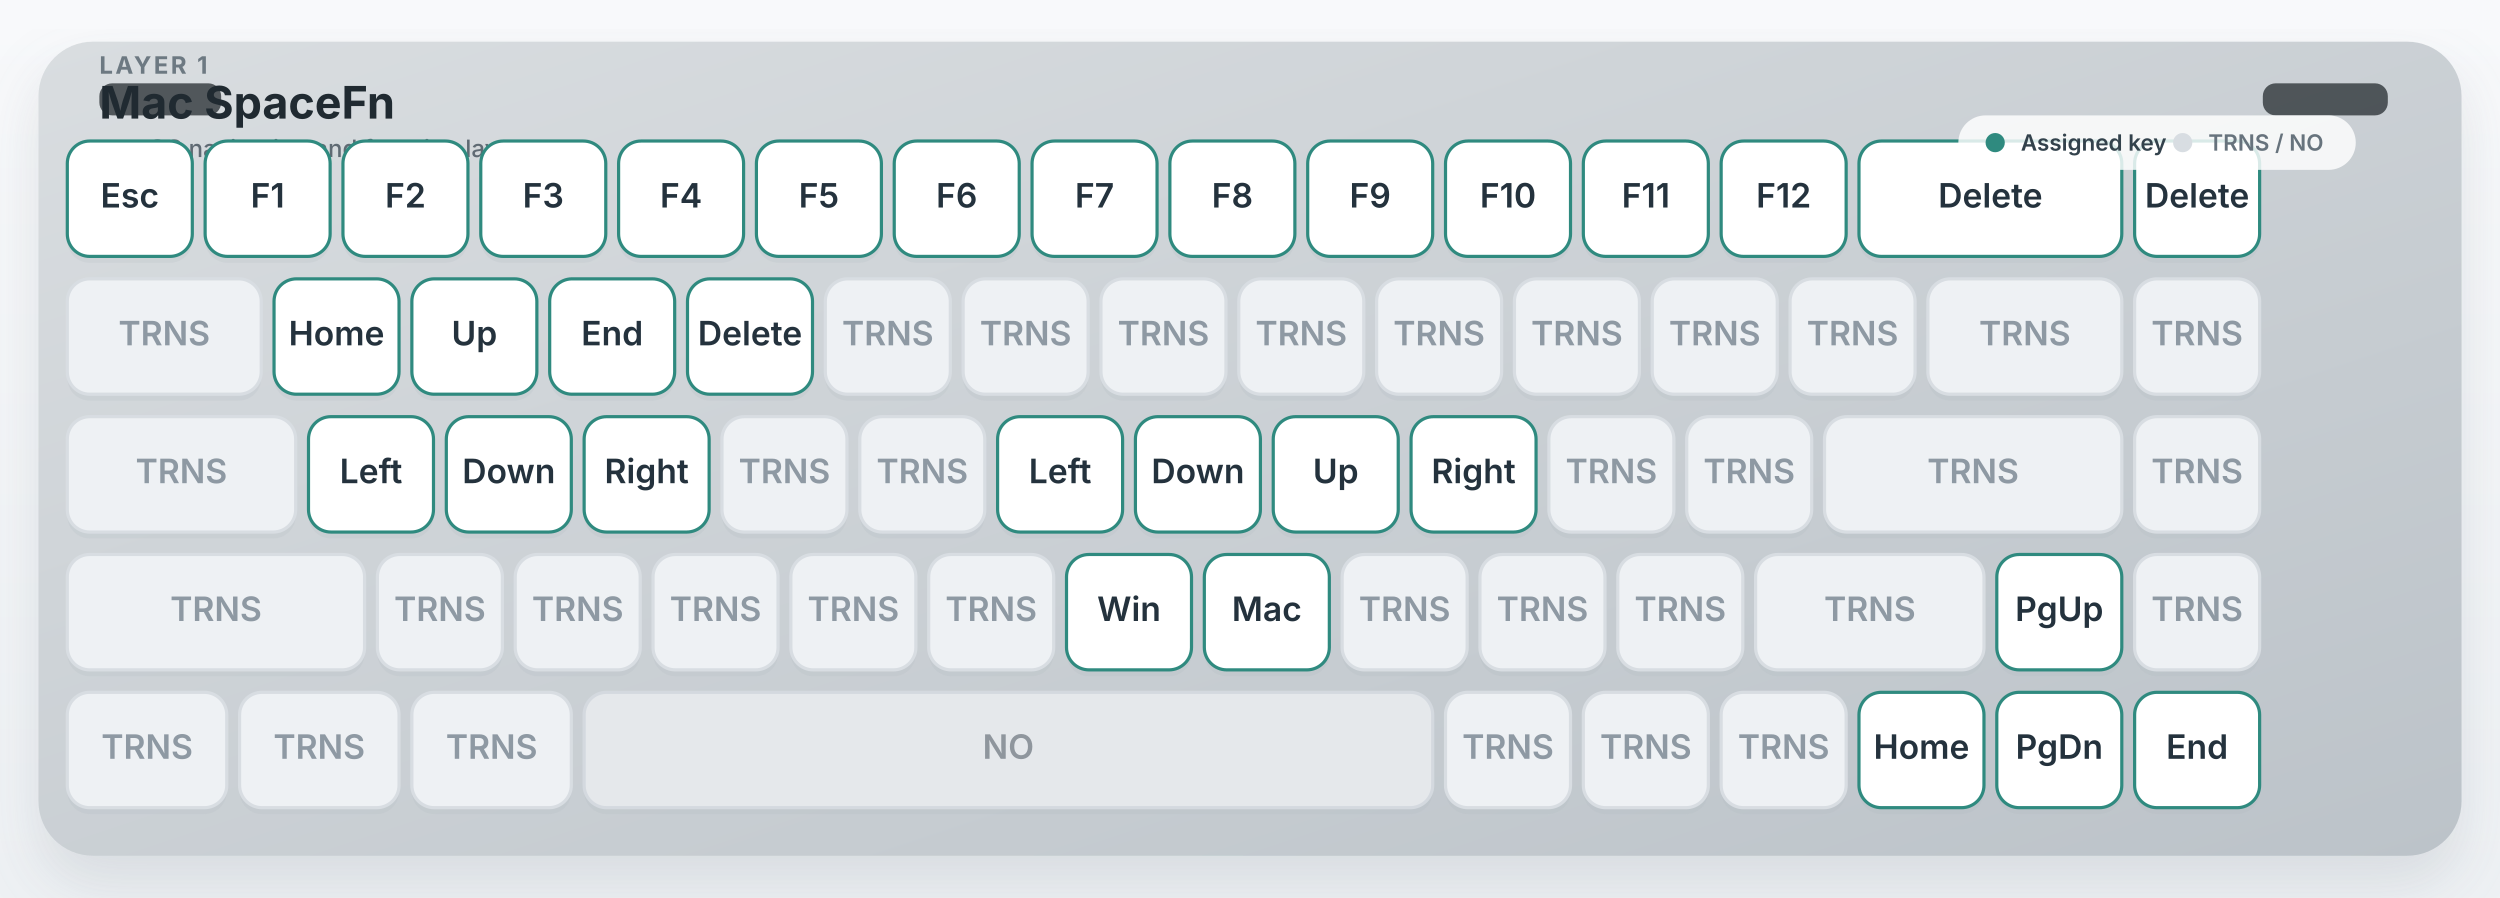
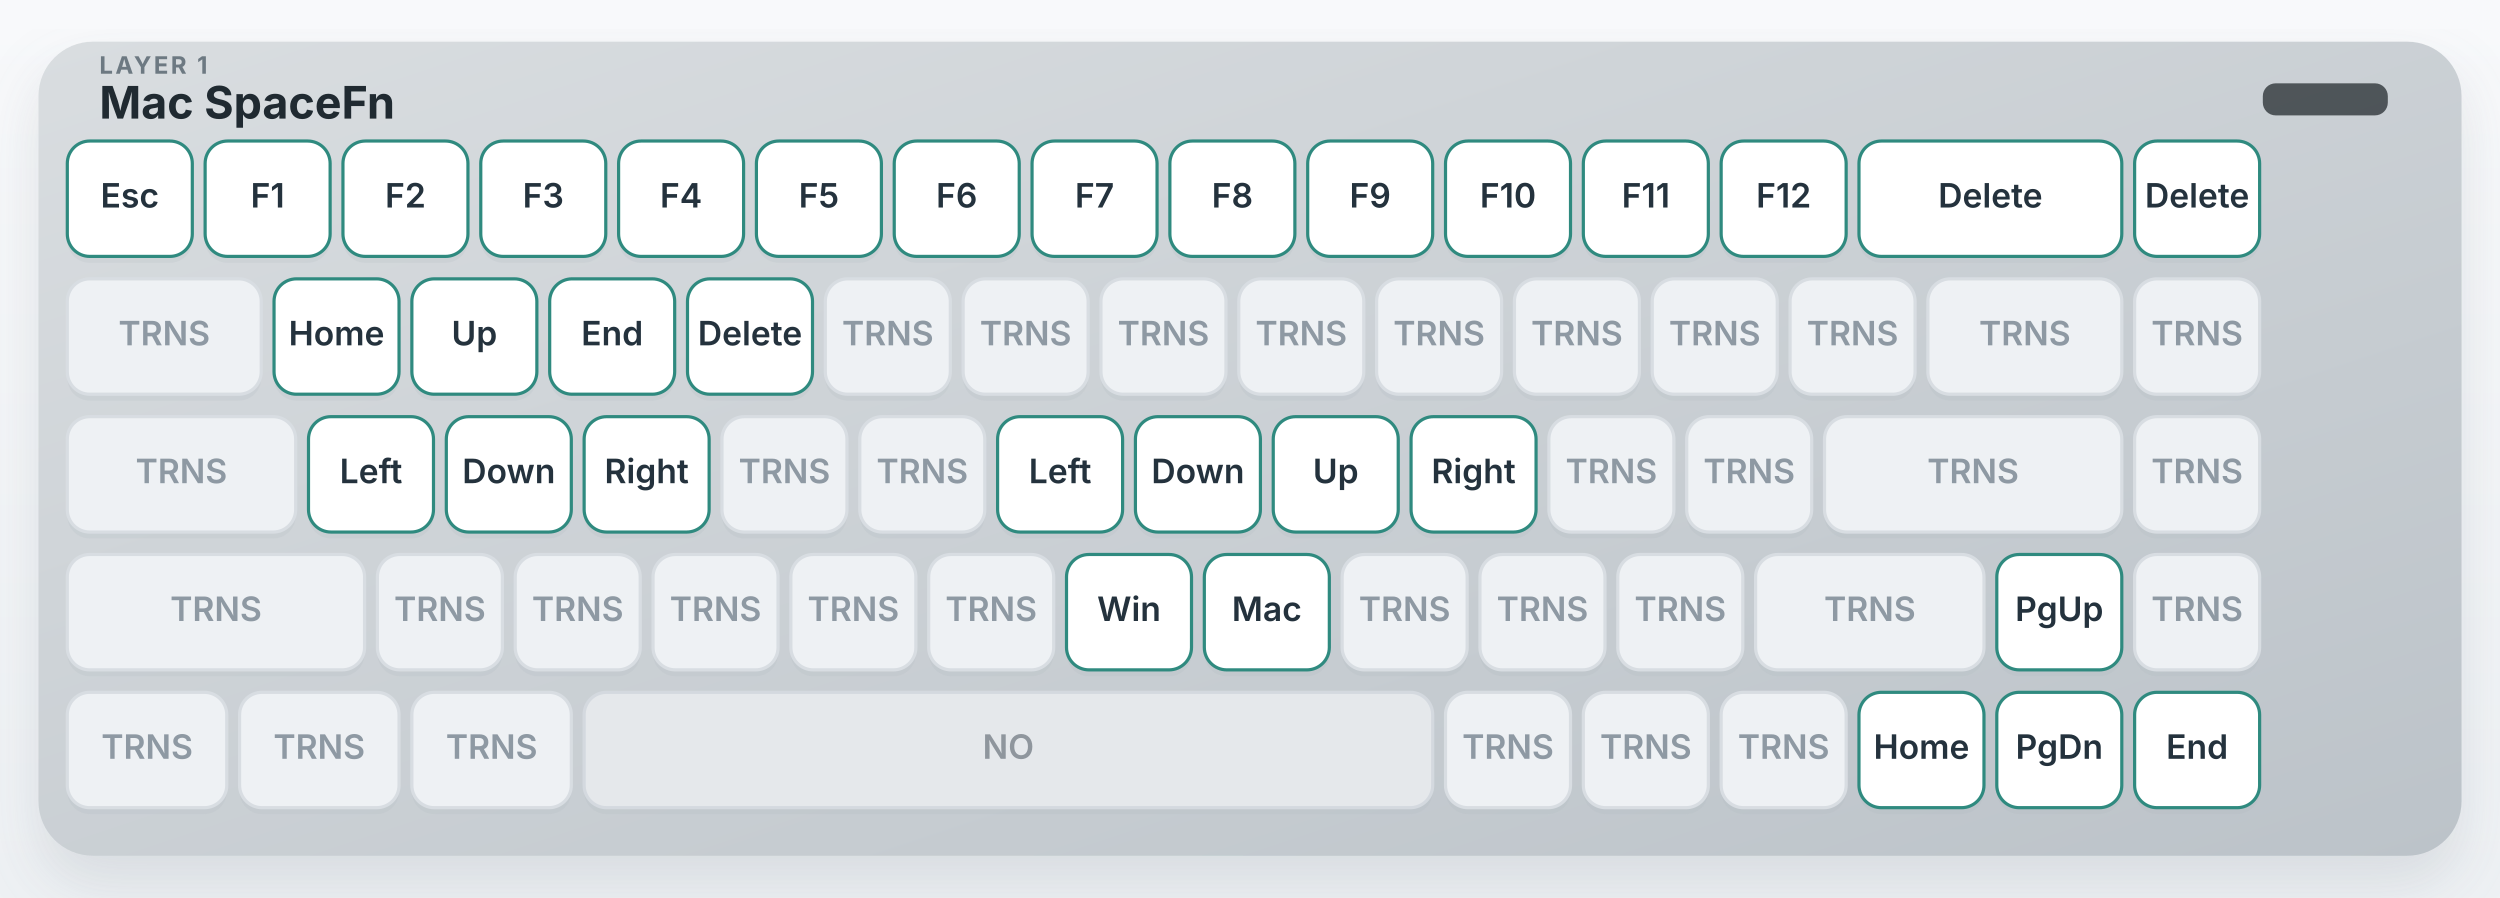
<svg xmlns="http://www.w3.org/2000/svg" width="1560" height="560" viewBox="0 0 1560 560">
  <defs>
    <linearGradient id="bg" x1="0" y1="0" x2="0" y2="1">
      <stop offset="0%" stop-color="#f8f9fb" />
      <stop offset="100%" stop-color="#eef1f4" />
    </linearGradient>
    <linearGradient id="case" x1="0" y1="0" x2="1" y2="1">
      <stop offset="0%" stop-color="#d9dde0" />
      <stop offset="100%" stop-color="#bcc3c9" />
    </linearGradient>
    <filter id="shadow" x="-20%" y="-20%" width="140%" height="140%">
      <feDropShadow dx="0" dy="18" stdDeviation="18" flood-color="#89939b" flood-opacity="0.22" />
    </filter>
  </defs>
  <rect width="1560" height="560" fill="url(#bg)" />
  <rect x="24" y="26" width="1512" height="508" rx="34" fill="url(#case)" filter="url(#shadow)" />
-   <rect x="62" y="52" width="76" height="20" rx="8" fill="#2c3236" opacity="0.78" />
  <rect x="1412" y="52" width="78" height="20" rx="8" fill="#2c3236" opacity="0.78" />
  <text x="62" y="46" font-family="Inter, SF Pro Display, Arial, sans-serif" font-size="15" font-weight="700" letter-spacing="1.5" fill="#6d7982">LAYER 1</text>
  <text x="62" y="74" font-family="Inter, SF Pro Display, Arial, sans-serif" font-size="28" font-weight="700" fill="#202a31">Mac SpaceFn</text>
-   <text x="62" y="98" font-family="Inter, SF Pro Display, Arial, sans-serif" font-size="15" font-weight="500" fill="#5f6a73">macOS navigation and function layer</text>
  <rect x="42.0" y="92.0" width="78.0" height="72.0" rx="14" fill="#aeb6bd" opacity="0.18" />
  <rect x="42.0" y="88.0" width="78.0" height="72.0" rx="14" fill="#ffffff" stroke="#2f8a7f" stroke-width="2" />
  <text x="81.0" y="129.5" font-family="Inter, SF Pro Display, Arial, sans-serif" font-size="21" font-weight="600" text-anchor="middle" fill="#24323d">Esc</text>
  <rect x="128.0" y="92.0" width="78.0" height="72.0" rx="14" fill="#aeb6bd" opacity="0.18" />
  <rect x="128.0" y="88.0" width="78.0" height="72.0" rx="14" fill="#ffffff" stroke="#2f8a7f" stroke-width="2" />
  <text x="167.0" y="129.5" font-family="Inter, SF Pro Display, Arial, sans-serif" font-size="21" font-weight="600" text-anchor="middle" fill="#24323d">F1</text>
  <rect x="214.0" y="92.0" width="78.0" height="72.0" rx="14" fill="#aeb6bd" opacity="0.18" />
  <rect x="214.0" y="88.0" width="78.0" height="72.0" rx="14" fill="#ffffff" stroke="#2f8a7f" stroke-width="2" />
  <text x="253.0" y="129.5" font-family="Inter, SF Pro Display, Arial, sans-serif" font-size="21" font-weight="600" text-anchor="middle" fill="#24323d">F2</text>
  <rect x="300.0" y="92.0" width="78.0" height="72.0" rx="14" fill="#aeb6bd" opacity="0.18" />
  <rect x="300.0" y="88.0" width="78.0" height="72.0" rx="14" fill="#ffffff" stroke="#2f8a7f" stroke-width="2" />
  <text x="339.0" y="129.5" font-family="Inter, SF Pro Display, Arial, sans-serif" font-size="21" font-weight="600" text-anchor="middle" fill="#24323d">F3</text>
  <rect x="386.0" y="92.0" width="78.0" height="72.0" rx="14" fill="#aeb6bd" opacity="0.18" />
  <rect x="386.0" y="88.0" width="78.0" height="72.0" rx="14" fill="#ffffff" stroke="#2f8a7f" stroke-width="2" />
  <text x="425.0" y="129.5" font-family="Inter, SF Pro Display, Arial, sans-serif" font-size="21" font-weight="600" text-anchor="middle" fill="#24323d">F4</text>
  <rect x="472.0" y="92.0" width="78.0" height="72.0" rx="14" fill="#aeb6bd" opacity="0.18" />
  <rect x="472.0" y="88.0" width="78.0" height="72.0" rx="14" fill="#ffffff" stroke="#2f8a7f" stroke-width="2" />
  <text x="511.0" y="129.5" font-family="Inter, SF Pro Display, Arial, sans-serif" font-size="21" font-weight="600" text-anchor="middle" fill="#24323d">F5</text>
  <rect x="558.0" y="92.0" width="78.0" height="72.0" rx="14" fill="#aeb6bd" opacity="0.18" />
  <rect x="558.0" y="88.0" width="78.0" height="72.0" rx="14" fill="#ffffff" stroke="#2f8a7f" stroke-width="2" />
  <text x="597.0" y="129.5" font-family="Inter, SF Pro Display, Arial, sans-serif" font-size="21" font-weight="600" text-anchor="middle" fill="#24323d">F6</text>
  <rect x="644.0" y="92.0" width="78.0" height="72.0" rx="14" fill="#aeb6bd" opacity="0.18" />
  <rect x="644.0" y="88.0" width="78.0" height="72.0" rx="14" fill="#ffffff" stroke="#2f8a7f" stroke-width="2" />
  <text x="683.0" y="129.5" font-family="Inter, SF Pro Display, Arial, sans-serif" font-size="21" font-weight="600" text-anchor="middle" fill="#24323d">F7</text>
  <rect x="730.0" y="92.0" width="78.0" height="72.0" rx="14" fill="#aeb6bd" opacity="0.18" />
  <rect x="730.0" y="88.0" width="78.0" height="72.0" rx="14" fill="#ffffff" stroke="#2f8a7f" stroke-width="2" />
  <text x="769.0" y="129.5" font-family="Inter, SF Pro Display, Arial, sans-serif" font-size="21" font-weight="600" text-anchor="middle" fill="#24323d">F8</text>
  <rect x="816.0" y="92.0" width="78.0" height="72.0" rx="14" fill="#aeb6bd" opacity="0.18" />
  <rect x="816.0" y="88.0" width="78.0" height="72.0" rx="14" fill="#ffffff" stroke="#2f8a7f" stroke-width="2" />
  <text x="855.0" y="129.5" font-family="Inter, SF Pro Display, Arial, sans-serif" font-size="21" font-weight="600" text-anchor="middle" fill="#24323d">F9</text>
  <rect x="902.0" y="92.0" width="78.0" height="72.0" rx="14" fill="#aeb6bd" opacity="0.18" />
  <rect x="902.0" y="88.0" width="78.0" height="72.0" rx="14" fill="#ffffff" stroke="#2f8a7f" stroke-width="2" />
  <text x="941.0" y="129.5" font-family="Inter, SF Pro Display, Arial, sans-serif" font-size="21" font-weight="600" text-anchor="middle" fill="#24323d">F10</text>
  <rect x="988.0" y="92.0" width="78.0" height="72.0" rx="14" fill="#aeb6bd" opacity="0.18" />
  <rect x="988.0" y="88.0" width="78.0" height="72.0" rx="14" fill="#ffffff" stroke="#2f8a7f" stroke-width="2" />
  <text x="1027.0" y="129.5" font-family="Inter, SF Pro Display, Arial, sans-serif" font-size="21" font-weight="600" text-anchor="middle" fill="#24323d">F11</text>
  <rect x="1074.0" y="92.0" width="78.0" height="72.0" rx="14" fill="#aeb6bd" opacity="0.18" />
  <rect x="1074.0" y="88.0" width="78.0" height="72.0" rx="14" fill="#ffffff" stroke="#2f8a7f" stroke-width="2" />
  <text x="1113.0" y="129.5" font-family="Inter, SF Pro Display, Arial, sans-serif" font-size="21" font-weight="600" text-anchor="middle" fill="#24323d">F12</text>
  <rect x="1160.0" y="92.0" width="164.0" height="72.0" rx="14" fill="#aeb6bd" opacity="0.18" />
  <rect x="1160.0" y="88.0" width="164.0" height="72.0" rx="14" fill="#ffffff" stroke="#2f8a7f" stroke-width="2" />
  <text x="1242.0" y="129.5" font-family="Inter, SF Pro Display, Arial, sans-serif" font-size="21" font-weight="600" text-anchor="middle" fill="#24323d">Delete</text>
  <rect x="1332.0" y="92.0" width="78.0" height="72.0" rx="14" fill="#aeb6bd" opacity="0.18" />
  <rect x="1332.0" y="88.0" width="78.0" height="72.0" rx="14" fill="#ffffff" stroke="#2f8a7f" stroke-width="2" />
  <text x="1371.0" y="129.5" font-family="Inter, SF Pro Display, Arial, sans-serif" font-size="21" font-weight="600" text-anchor="middle" fill="#24323d">Delete</text>
  <rect x="42.0" y="178.0" width="121.0" height="72.0" rx="14" fill="#aeb6bd" opacity="0.18" />
  <rect x="42.0" y="174.0" width="121.0" height="72.0" rx="14" fill="#eef1f4" stroke="#d8dde2" stroke-width="2" />
  <text x="102.5" y="215.5" font-family="Inter, SF Pro Display, Arial, sans-serif" font-size="21" font-weight="600" text-anchor="middle" fill="#8e99a3">TRNS</text>
  <rect x="171.0" y="178.0" width="78.0" height="72.0" rx="14" fill="#aeb6bd" opacity="0.18" />
  <rect x="171.0" y="174.0" width="78.0" height="72.0" rx="14" fill="#ffffff" stroke="#2f8a7f" stroke-width="2" />
  <text x="210.0" y="215.5" font-family="Inter, SF Pro Display, Arial, sans-serif" font-size="21" font-weight="600" text-anchor="middle" fill="#24323d">Home</text>
  <rect x="257.0" y="178.0" width="78.0" height="72.0" rx="14" fill="#aeb6bd" opacity="0.18" />
  <rect x="257.0" y="174.0" width="78.0" height="72.0" rx="14" fill="#ffffff" stroke="#2f8a7f" stroke-width="2" />
  <text x="296.0" y="215.5" font-family="Inter, SF Pro Display, Arial, sans-serif" font-size="21" font-weight="600" text-anchor="middle" fill="#24323d">Up</text>
  <rect x="343.0" y="178.0" width="78.0" height="72.0" rx="14" fill="#aeb6bd" opacity="0.18" />
  <rect x="343.0" y="174.0" width="78.0" height="72.0" rx="14" fill="#ffffff" stroke="#2f8a7f" stroke-width="2" />
  <text x="382.0" y="215.5" font-family="Inter, SF Pro Display, Arial, sans-serif" font-size="21" font-weight="600" text-anchor="middle" fill="#24323d">End</text>
  <rect x="429.0" y="178.0" width="78.0" height="72.0" rx="14" fill="#aeb6bd" opacity="0.18" />
  <rect x="429.0" y="174.0" width="78.0" height="72.0" rx="14" fill="#ffffff" stroke="#2f8a7f" stroke-width="2" />
  <text x="468.0" y="215.5" font-family="Inter, SF Pro Display, Arial, sans-serif" font-size="21" font-weight="600" text-anchor="middle" fill="#24323d">Delete</text>
  <rect x="515.0" y="178.0" width="78.0" height="72.0" rx="14" fill="#aeb6bd" opacity="0.18" />
  <rect x="515.0" y="174.0" width="78.0" height="72.0" rx="14" fill="#eef1f4" stroke="#d8dde2" stroke-width="2" />
  <text x="554.0" y="215.5" font-family="Inter, SF Pro Display, Arial, sans-serif" font-size="21" font-weight="600" text-anchor="middle" fill="#8e99a3">TRNS</text>
  <rect x="601.0" y="178.0" width="78.0" height="72.0" rx="14" fill="#aeb6bd" opacity="0.18" />
  <rect x="601.0" y="174.0" width="78.0" height="72.0" rx="14" fill="#eef1f4" stroke="#d8dde2" stroke-width="2" />
  <text x="640.0" y="215.5" font-family="Inter, SF Pro Display, Arial, sans-serif" font-size="21" font-weight="600" text-anchor="middle" fill="#8e99a3">TRNS</text>
  <rect x="687.0" y="178.0" width="78.0" height="72.0" rx="14" fill="#aeb6bd" opacity="0.18" />
  <rect x="687.0" y="174.0" width="78.0" height="72.0" rx="14" fill="#eef1f4" stroke="#d8dde2" stroke-width="2" />
  <text x="726.0" y="215.5" font-family="Inter, SF Pro Display, Arial, sans-serif" font-size="21" font-weight="600" text-anchor="middle" fill="#8e99a3">TRNS</text>
  <rect x="773.0" y="178.0" width="78.0" height="72.0" rx="14" fill="#aeb6bd" opacity="0.18" />
  <rect x="773.0" y="174.0" width="78.0" height="72.0" rx="14" fill="#eef1f4" stroke="#d8dde2" stroke-width="2" />
  <text x="812.0" y="215.5" font-family="Inter, SF Pro Display, Arial, sans-serif" font-size="21" font-weight="600" text-anchor="middle" fill="#8e99a3">TRNS</text>
  <rect x="859.0" y="178.0" width="78.0" height="72.0" rx="14" fill="#aeb6bd" opacity="0.18" />
  <rect x="859.0" y="174.0" width="78.0" height="72.0" rx="14" fill="#eef1f4" stroke="#d8dde2" stroke-width="2" />
  <text x="898.0" y="215.5" font-family="Inter, SF Pro Display, Arial, sans-serif" font-size="21" font-weight="600" text-anchor="middle" fill="#8e99a3">TRNS</text>
  <rect x="945.0" y="178.0" width="78.0" height="72.0" rx="14" fill="#aeb6bd" opacity="0.18" />
  <rect x="945.0" y="174.0" width="78.0" height="72.0" rx="14" fill="#eef1f4" stroke="#d8dde2" stroke-width="2" />
  <text x="984.0" y="215.5" font-family="Inter, SF Pro Display, Arial, sans-serif" font-size="21" font-weight="600" text-anchor="middle" fill="#8e99a3">TRNS</text>
  <rect x="1031.0" y="178.0" width="78.0" height="72.0" rx="14" fill="#aeb6bd" opacity="0.18" />
  <rect x="1031.0" y="174.0" width="78.0" height="72.0" rx="14" fill="#eef1f4" stroke="#d8dde2" stroke-width="2" />
  <text x="1070.0" y="215.5" font-family="Inter, SF Pro Display, Arial, sans-serif" font-size="21" font-weight="600" text-anchor="middle" fill="#8e99a3">TRNS</text>
  <rect x="1117.0" y="178.0" width="78.0" height="72.0" rx="14" fill="#aeb6bd" opacity="0.18" />
  <rect x="1117.0" y="174.0" width="78.0" height="72.0" rx="14" fill="#eef1f4" stroke="#d8dde2" stroke-width="2" />
  <text x="1156.0" y="215.5" font-family="Inter, SF Pro Display, Arial, sans-serif" font-size="21" font-weight="600" text-anchor="middle" fill="#8e99a3">TRNS</text>
  <rect x="1203.0" y="178.0" width="121.0" height="72.0" rx="14" fill="#aeb6bd" opacity="0.18" />
  <rect x="1203.0" y="174.0" width="121.0" height="72.0" rx="14" fill="#eef1f4" stroke="#d8dde2" stroke-width="2" />
  <text x="1263.5" y="215.5" font-family="Inter, SF Pro Display, Arial, sans-serif" font-size="21" font-weight="600" text-anchor="middle" fill="#8e99a3">TRNS</text>
  <rect x="1332.0" y="178.0" width="78.0" height="72.0" rx="14" fill="#aeb6bd" opacity="0.18" />
  <rect x="1332.0" y="174.0" width="78.0" height="72.0" rx="14" fill="#eef1f4" stroke="#d8dde2" stroke-width="2" />
  <text x="1371.0" y="215.5" font-family="Inter, SF Pro Display, Arial, sans-serif" font-size="21" font-weight="600" text-anchor="middle" fill="#8e99a3">TRNS</text>
  <rect x="42.0" y="264.0" width="142.5" height="72.0" rx="14" fill="#aeb6bd" opacity="0.18" />
  <rect x="42.0" y="260.0" width="142.5" height="72.0" rx="14" fill="#eef1f4" stroke="#d8dde2" stroke-width="2" />
  <text x="113.2" y="301.5" font-family="Inter, SF Pro Display, Arial, sans-serif" font-size="21" font-weight="600" text-anchor="middle" fill="#8e99a3">TRNS</text>
  <rect x="192.5" y="264.0" width="78.0" height="72.0" rx="14" fill="#aeb6bd" opacity="0.18" />
  <rect x="192.5" y="260.0" width="78.0" height="72.0" rx="14" fill="#ffffff" stroke="#2f8a7f" stroke-width="2" />
  <text x="231.5" y="301.5" font-family="Inter, SF Pro Display, Arial, sans-serif" font-size="21" font-weight="600" text-anchor="middle" fill="#24323d">Left</text>
  <rect x="278.5" y="264.0" width="78.0" height="72.0" rx="14" fill="#aeb6bd" opacity="0.18" />
  <rect x="278.5" y="260.0" width="78.0" height="72.0" rx="14" fill="#ffffff" stroke="#2f8a7f" stroke-width="2" />
  <text x="317.5" y="301.5" font-family="Inter, SF Pro Display, Arial, sans-serif" font-size="21" font-weight="600" text-anchor="middle" fill="#24323d">Down</text>
  <rect x="364.5" y="264.0" width="78.0" height="72.0" rx="14" fill="#aeb6bd" opacity="0.18" />
  <rect x="364.5" y="260.0" width="78.0" height="72.0" rx="14" fill="#ffffff" stroke="#2f8a7f" stroke-width="2" />
  <text x="403.5" y="301.5" font-family="Inter, SF Pro Display, Arial, sans-serif" font-size="21" font-weight="600" text-anchor="middle" fill="#24323d">Right</text>
  <rect x="450.5" y="264.0" width="78.0" height="72.0" rx="14" fill="#aeb6bd" opacity="0.18" />
  <rect x="450.5" y="260.0" width="78.0" height="72.0" rx="14" fill="#eef1f4" stroke="#d8dde2" stroke-width="2" />
  <text x="489.5" y="301.5" font-family="Inter, SF Pro Display, Arial, sans-serif" font-size="21" font-weight="600" text-anchor="middle" fill="#8e99a3">TRNS</text>
  <rect x="536.5" y="264.0" width="78.0" height="72.0" rx="14" fill="#aeb6bd" opacity="0.18" />
  <rect x="536.5" y="260.0" width="78.0" height="72.0" rx="14" fill="#eef1f4" stroke="#d8dde2" stroke-width="2" />
  <text x="575.5" y="301.5" font-family="Inter, SF Pro Display, Arial, sans-serif" font-size="21" font-weight="600" text-anchor="middle" fill="#8e99a3">TRNS</text>
  <rect x="622.5" y="264.0" width="78.0" height="72.0" rx="14" fill="#aeb6bd" opacity="0.18" />
  <rect x="622.5" y="260.0" width="78.0" height="72.0" rx="14" fill="#ffffff" stroke="#2f8a7f" stroke-width="2" />
  <text x="661.5" y="301.5" font-family="Inter, SF Pro Display, Arial, sans-serif" font-size="21" font-weight="600" text-anchor="middle" fill="#24323d">Left</text>
  <rect x="708.5" y="264.0" width="78.0" height="72.0" rx="14" fill="#aeb6bd" opacity="0.18" />
  <rect x="708.5" y="260.0" width="78.0" height="72.0" rx="14" fill="#ffffff" stroke="#2f8a7f" stroke-width="2" />
  <text x="747.5" y="301.5" font-family="Inter, SF Pro Display, Arial, sans-serif" font-size="21" font-weight="600" text-anchor="middle" fill="#24323d">Down</text>
  <rect x="794.5" y="264.0" width="78.0" height="72.0" rx="14" fill="#aeb6bd" opacity="0.18" />
  <rect x="794.5" y="260.0" width="78.0" height="72.0" rx="14" fill="#ffffff" stroke="#2f8a7f" stroke-width="2" />
  <text x="833.5" y="301.5" font-family="Inter, SF Pro Display, Arial, sans-serif" font-size="21" font-weight="600" text-anchor="middle" fill="#24323d">Up</text>
  <rect x="880.5" y="264.0" width="78.0" height="72.0" rx="14" fill="#aeb6bd" opacity="0.18" />
  <rect x="880.5" y="260.0" width="78.0" height="72.0" rx="14" fill="#ffffff" stroke="#2f8a7f" stroke-width="2" />
  <text x="919.5" y="301.5" font-family="Inter, SF Pro Display, Arial, sans-serif" font-size="21" font-weight="600" text-anchor="middle" fill="#24323d">Right</text>
  <rect x="966.5" y="264.0" width="78.0" height="72.0" rx="14" fill="#aeb6bd" opacity="0.18" />
  <rect x="966.5" y="260.0" width="78.0" height="72.0" rx="14" fill="#eef1f4" stroke="#d8dde2" stroke-width="2" />
  <text x="1005.5" y="301.5" font-family="Inter, SF Pro Display, Arial, sans-serif" font-size="21" font-weight="600" text-anchor="middle" fill="#8e99a3">TRNS</text>
  <rect x="1052.5" y="264.0" width="78.0" height="72.0" rx="14" fill="#aeb6bd" opacity="0.18" />
  <rect x="1052.5" y="260.0" width="78.0" height="72.0" rx="14" fill="#eef1f4" stroke="#d8dde2" stroke-width="2" />
  <text x="1091.5" y="301.5" font-family="Inter, SF Pro Display, Arial, sans-serif" font-size="21" font-weight="600" text-anchor="middle" fill="#8e99a3">TRNS</text>
  <rect x="1138.5" y="264.0" width="185.5" height="72.0" rx="14" fill="#aeb6bd" opacity="0.18" />
  <rect x="1138.5" y="260.0" width="185.5" height="72.0" rx="14" fill="#eef1f4" stroke="#d8dde2" stroke-width="2" />
  <text x="1231.2" y="301.5" font-family="Inter, SF Pro Display, Arial, sans-serif" font-size="21" font-weight="600" text-anchor="middle" fill="#8e99a3">TRNS</text>
  <rect x="1332.0" y="264.0" width="78.0" height="72.0" rx="14" fill="#aeb6bd" opacity="0.18" />
  <rect x="1332.0" y="260.0" width="78.0" height="72.0" rx="14" fill="#eef1f4" stroke="#d8dde2" stroke-width="2" />
  <text x="1371.0" y="301.5" font-family="Inter, SF Pro Display, Arial, sans-serif" font-size="21" font-weight="600" text-anchor="middle" fill="#8e99a3">TRNS</text>
  <rect x="42.0" y="350.0" width="185.5" height="72.0" rx="14" fill="#aeb6bd" opacity="0.18" />
  <rect x="42.0" y="346.0" width="185.5" height="72.0" rx="14" fill="#eef1f4" stroke="#d8dde2" stroke-width="2" />
  <text x="134.8" y="387.5" font-family="Inter, SF Pro Display, Arial, sans-serif" font-size="21" font-weight="600" text-anchor="middle" fill="#8e99a3">TRNS</text>
  <rect x="235.5" y="350.0" width="78.0" height="72.0" rx="14" fill="#aeb6bd" opacity="0.18" />
  <rect x="235.5" y="346.0" width="78.0" height="72.0" rx="14" fill="#eef1f4" stroke="#d8dde2" stroke-width="2" />
  <text x="274.5" y="387.5" font-family="Inter, SF Pro Display, Arial, sans-serif" font-size="21" font-weight="600" text-anchor="middle" fill="#8e99a3">TRNS</text>
  <rect x="321.5" y="350.0" width="78.0" height="72.0" rx="14" fill="#aeb6bd" opacity="0.18" />
  <rect x="321.5" y="346.0" width="78.0" height="72.0" rx="14" fill="#eef1f4" stroke="#d8dde2" stroke-width="2" />
  <text x="360.5" y="387.5" font-family="Inter, SF Pro Display, Arial, sans-serif" font-size="21" font-weight="600" text-anchor="middle" fill="#8e99a3">TRNS</text>
  <rect x="407.5" y="350.0" width="78.0" height="72.0" rx="14" fill="#aeb6bd" opacity="0.18" />
  <rect x="407.5" y="346.0" width="78.0" height="72.0" rx="14" fill="#eef1f4" stroke="#d8dde2" stroke-width="2" />
  <text x="446.5" y="387.5" font-family="Inter, SF Pro Display, Arial, sans-serif" font-size="21" font-weight="600" text-anchor="middle" fill="#8e99a3">TRNS</text>
  <rect x="493.5" y="350.0" width="78.0" height="72.0" rx="14" fill="#aeb6bd" opacity="0.18" />
  <rect x="493.5" y="346.0" width="78.0" height="72.0" rx="14" fill="#eef1f4" stroke="#d8dde2" stroke-width="2" />
  <text x="532.5" y="387.5" font-family="Inter, SF Pro Display, Arial, sans-serif" font-size="21" font-weight="600" text-anchor="middle" fill="#8e99a3">TRNS</text>
  <rect x="579.5" y="350.0" width="78.0" height="72.0" rx="14" fill="#aeb6bd" opacity="0.18" />
  <rect x="579.5" y="346.0" width="78.0" height="72.0" rx="14" fill="#eef1f4" stroke="#d8dde2" stroke-width="2" />
  <text x="618.5" y="387.5" font-family="Inter, SF Pro Display, Arial, sans-serif" font-size="21" font-weight="600" text-anchor="middle" fill="#8e99a3">TRNS</text>
  <rect x="665.5" y="350.0" width="78.0" height="72.0" rx="14" fill="#aeb6bd" opacity="0.18" />
  <rect x="665.5" y="346.0" width="78.0" height="72.0" rx="14" fill="#ffffff" stroke="#2f8a7f" stroke-width="2" />
  <text x="704.5" y="387.5" font-family="Inter, SF Pro Display, Arial, sans-serif" font-size="21" font-weight="600" text-anchor="middle" fill="#24323d">Win</text>
  <rect x="751.5" y="350.0" width="78.0" height="72.0" rx="14" fill="#aeb6bd" opacity="0.18" />
  <rect x="751.5" y="346.0" width="78.0" height="72.0" rx="14" fill="#ffffff" stroke="#2f8a7f" stroke-width="2" />
  <text x="790.5" y="387.5" font-family="Inter, SF Pro Display, Arial, sans-serif" font-size="21" font-weight="600" text-anchor="middle" fill="#24323d">Mac</text>
  <rect x="837.5" y="350.0" width="78.0" height="72.0" rx="14" fill="#aeb6bd" opacity="0.18" />
  <rect x="837.5" y="346.0" width="78.0" height="72.0" rx="14" fill="#eef1f4" stroke="#d8dde2" stroke-width="2" />
  <text x="876.5" y="387.5" font-family="Inter, SF Pro Display, Arial, sans-serif" font-size="21" font-weight="600" text-anchor="middle" fill="#8e99a3">TRNS</text>
  <rect x="923.5" y="350.0" width="78.0" height="72.0" rx="14" fill="#aeb6bd" opacity="0.18" />
  <rect x="923.5" y="346.0" width="78.0" height="72.0" rx="14" fill="#eef1f4" stroke="#d8dde2" stroke-width="2" />
  <text x="962.5" y="387.5" font-family="Inter, SF Pro Display, Arial, sans-serif" font-size="21" font-weight="600" text-anchor="middle" fill="#8e99a3">TRNS</text>
  <rect x="1009.5" y="350.0" width="78.0" height="72.0" rx="14" fill="#aeb6bd" opacity="0.18" />
  <rect x="1009.5" y="346.0" width="78.0" height="72.0" rx="14" fill="#eef1f4" stroke="#d8dde2" stroke-width="2" />
  <text x="1048.5" y="387.5" font-family="Inter, SF Pro Display, Arial, sans-serif" font-size="21" font-weight="600" text-anchor="middle" fill="#8e99a3">TRNS</text>
  <rect x="1095.5" y="350.0" width="142.5" height="72.0" rx="14" fill="#aeb6bd" opacity="0.18" />
  <rect x="1095.5" y="346.0" width="142.5" height="72.0" rx="14" fill="#eef1f4" stroke="#d8dde2" stroke-width="2" />
  <text x="1166.8" y="387.5" font-family="Inter, SF Pro Display, Arial, sans-serif" font-size="21" font-weight="600" text-anchor="middle" fill="#8e99a3">TRNS</text>
  <rect x="1246.0" y="350.0" width="78.0" height="72.0" rx="14" fill="#aeb6bd" opacity="0.18" />
  <rect x="1246.0" y="346.0" width="78.0" height="72.0" rx="14" fill="#ffffff" stroke="#2f8a7f" stroke-width="2" />
  <text x="1285.0" y="387.5" font-family="Inter, SF Pro Display, Arial, sans-serif" font-size="21" font-weight="600" text-anchor="middle" fill="#24323d">PgUp</text>
  <rect x="1332.0" y="350.0" width="78.0" height="72.0" rx="14" fill="#aeb6bd" opacity="0.18" />
  <rect x="1332.0" y="346.0" width="78.0" height="72.0" rx="14" fill="#eef1f4" stroke="#d8dde2" stroke-width="2" />
  <text x="1371.0" y="387.5" font-family="Inter, SF Pro Display, Arial, sans-serif" font-size="21" font-weight="600" text-anchor="middle" fill="#8e99a3">TRNS</text>
  <rect x="42.0" y="436.0" width="99.5" height="72.0" rx="14" fill="#aeb6bd" opacity="0.18" />
  <rect x="42.0" y="432.0" width="99.5" height="72.0" rx="14" fill="#eef1f4" stroke="#d8dde2" stroke-width="2" />
  <text x="91.8" y="473.5" font-family="Inter, SF Pro Display, Arial, sans-serif" font-size="21" font-weight="600" text-anchor="middle" fill="#8e99a3">TRNS</text>
  <rect x="149.5" y="436.0" width="99.5" height="72.0" rx="14" fill="#aeb6bd" opacity="0.18" />
  <rect x="149.5" y="432.0" width="99.5" height="72.0" rx="14" fill="#eef1f4" stroke="#d8dde2" stroke-width="2" />
  <text x="199.2" y="473.5" font-family="Inter, SF Pro Display, Arial, sans-serif" font-size="21" font-weight="600" text-anchor="middle" fill="#8e99a3">TRNS</text>
  <rect x="257.0" y="436.0" width="99.5" height="72.0" rx="14" fill="#aeb6bd" opacity="0.18" />
  <rect x="257.0" y="432.0" width="99.5" height="72.0" rx="14" fill="#eef1f4" stroke="#d8dde2" stroke-width="2" />
  <text x="306.8" y="473.5" font-family="Inter, SF Pro Display, Arial, sans-serif" font-size="21" font-weight="600" text-anchor="middle" fill="#8e99a3">TRNS</text>
  <rect x="364.5" y="436.0" width="529.5" height="72.0" rx="14" fill="#aeb6bd" opacity="0.18" />
  <rect x="364.5" y="432.0" width="529.5" height="72.0" rx="14" fill="#e5e8eb" stroke="#d4d9df" stroke-width="2" />
  <text x="629.2" y="473.5" font-family="Inter, SF Pro Display, Arial, sans-serif" font-size="21" font-weight="600" text-anchor="middle" fill="#8f969d">NO</text>
  <rect x="902.0" y="436.0" width="78.0" height="72.0" rx="14" fill="#aeb6bd" opacity="0.18" />
  <rect x="902.0" y="432.0" width="78.0" height="72.0" rx="14" fill="#eef1f4" stroke="#d8dde2" stroke-width="2" />
  <text x="941.0" y="473.5" font-family="Inter, SF Pro Display, Arial, sans-serif" font-size="21" font-weight="600" text-anchor="middle" fill="#8e99a3">TRNS</text>
  <rect x="988.0" y="436.0" width="78.0" height="72.0" rx="14" fill="#aeb6bd" opacity="0.18" />
  <rect x="988.0" y="432.0" width="78.0" height="72.0" rx="14" fill="#eef1f4" stroke="#d8dde2" stroke-width="2" />
  <text x="1027.0" y="473.5" font-family="Inter, SF Pro Display, Arial, sans-serif" font-size="21" font-weight="600" text-anchor="middle" fill="#8e99a3">TRNS</text>
  <rect x="1074.0" y="436.0" width="78.0" height="72.0" rx="14" fill="#aeb6bd" opacity="0.18" />
  <rect x="1074.0" y="432.0" width="78.0" height="72.0" rx="14" fill="#eef1f4" stroke="#d8dde2" stroke-width="2" />
  <text x="1113.0" y="473.5" font-family="Inter, SF Pro Display, Arial, sans-serif" font-size="21" font-weight="600" text-anchor="middle" fill="#8e99a3">TRNS</text>
  <rect x="1160.0" y="436.0" width="78.0" height="72.0" rx="14" fill="#aeb6bd" opacity="0.18" />
  <rect x="1160.0" y="432.0" width="78.0" height="72.0" rx="14" fill="#ffffff" stroke="#2f8a7f" stroke-width="2" />
  <text x="1199.0" y="473.5" font-family="Inter, SF Pro Display, Arial, sans-serif" font-size="21" font-weight="600" text-anchor="middle" fill="#24323d">Home</text>
  <rect x="1246.0" y="436.0" width="78.0" height="72.0" rx="14" fill="#aeb6bd" opacity="0.18" />
  <rect x="1246.0" y="432.0" width="78.0" height="72.0" rx="14" fill="#ffffff" stroke="#2f8a7f" stroke-width="2" />
  <text x="1285.0" y="473.5" font-family="Inter, SF Pro Display, Arial, sans-serif" font-size="21" font-weight="600" text-anchor="middle" fill="#24323d">PgDn</text>
  <rect x="1332.0" y="436.0" width="78.0" height="72.0" rx="14" fill="#aeb6bd" opacity="0.18" />
  <rect x="1332.0" y="432.0" width="78.0" height="72.0" rx="14" fill="#ffffff" stroke="#2f8a7f" stroke-width="2" />
  <text x="1371.0" y="473.5" font-family="Inter, SF Pro Display, Arial, sans-serif" font-size="21" font-weight="600" text-anchor="middle" fill="#24323d">End</text>
-   <rect x="1222" y="72" width="248" height="34" rx="17" fill="#ffffff" opacity="0.82" />
-   <circle cx="1245" cy="89" r="6" fill="#2f8a7f" />
-   <text x="1261" y="94" font-family="Inter, SF Pro Display, Arial, sans-serif" font-size="14" font-weight="600" fill="#33424c">Assigned key</text>
-   <circle cx="1362" cy="89" r="6" fill="#d8dde2" />
-   <text x="1378" y="94" font-family="Inter, SF Pro Display, Arial, sans-serif" font-size="14" font-weight="600" fill="#67737d">TRNS / NO</text>
</svg>
